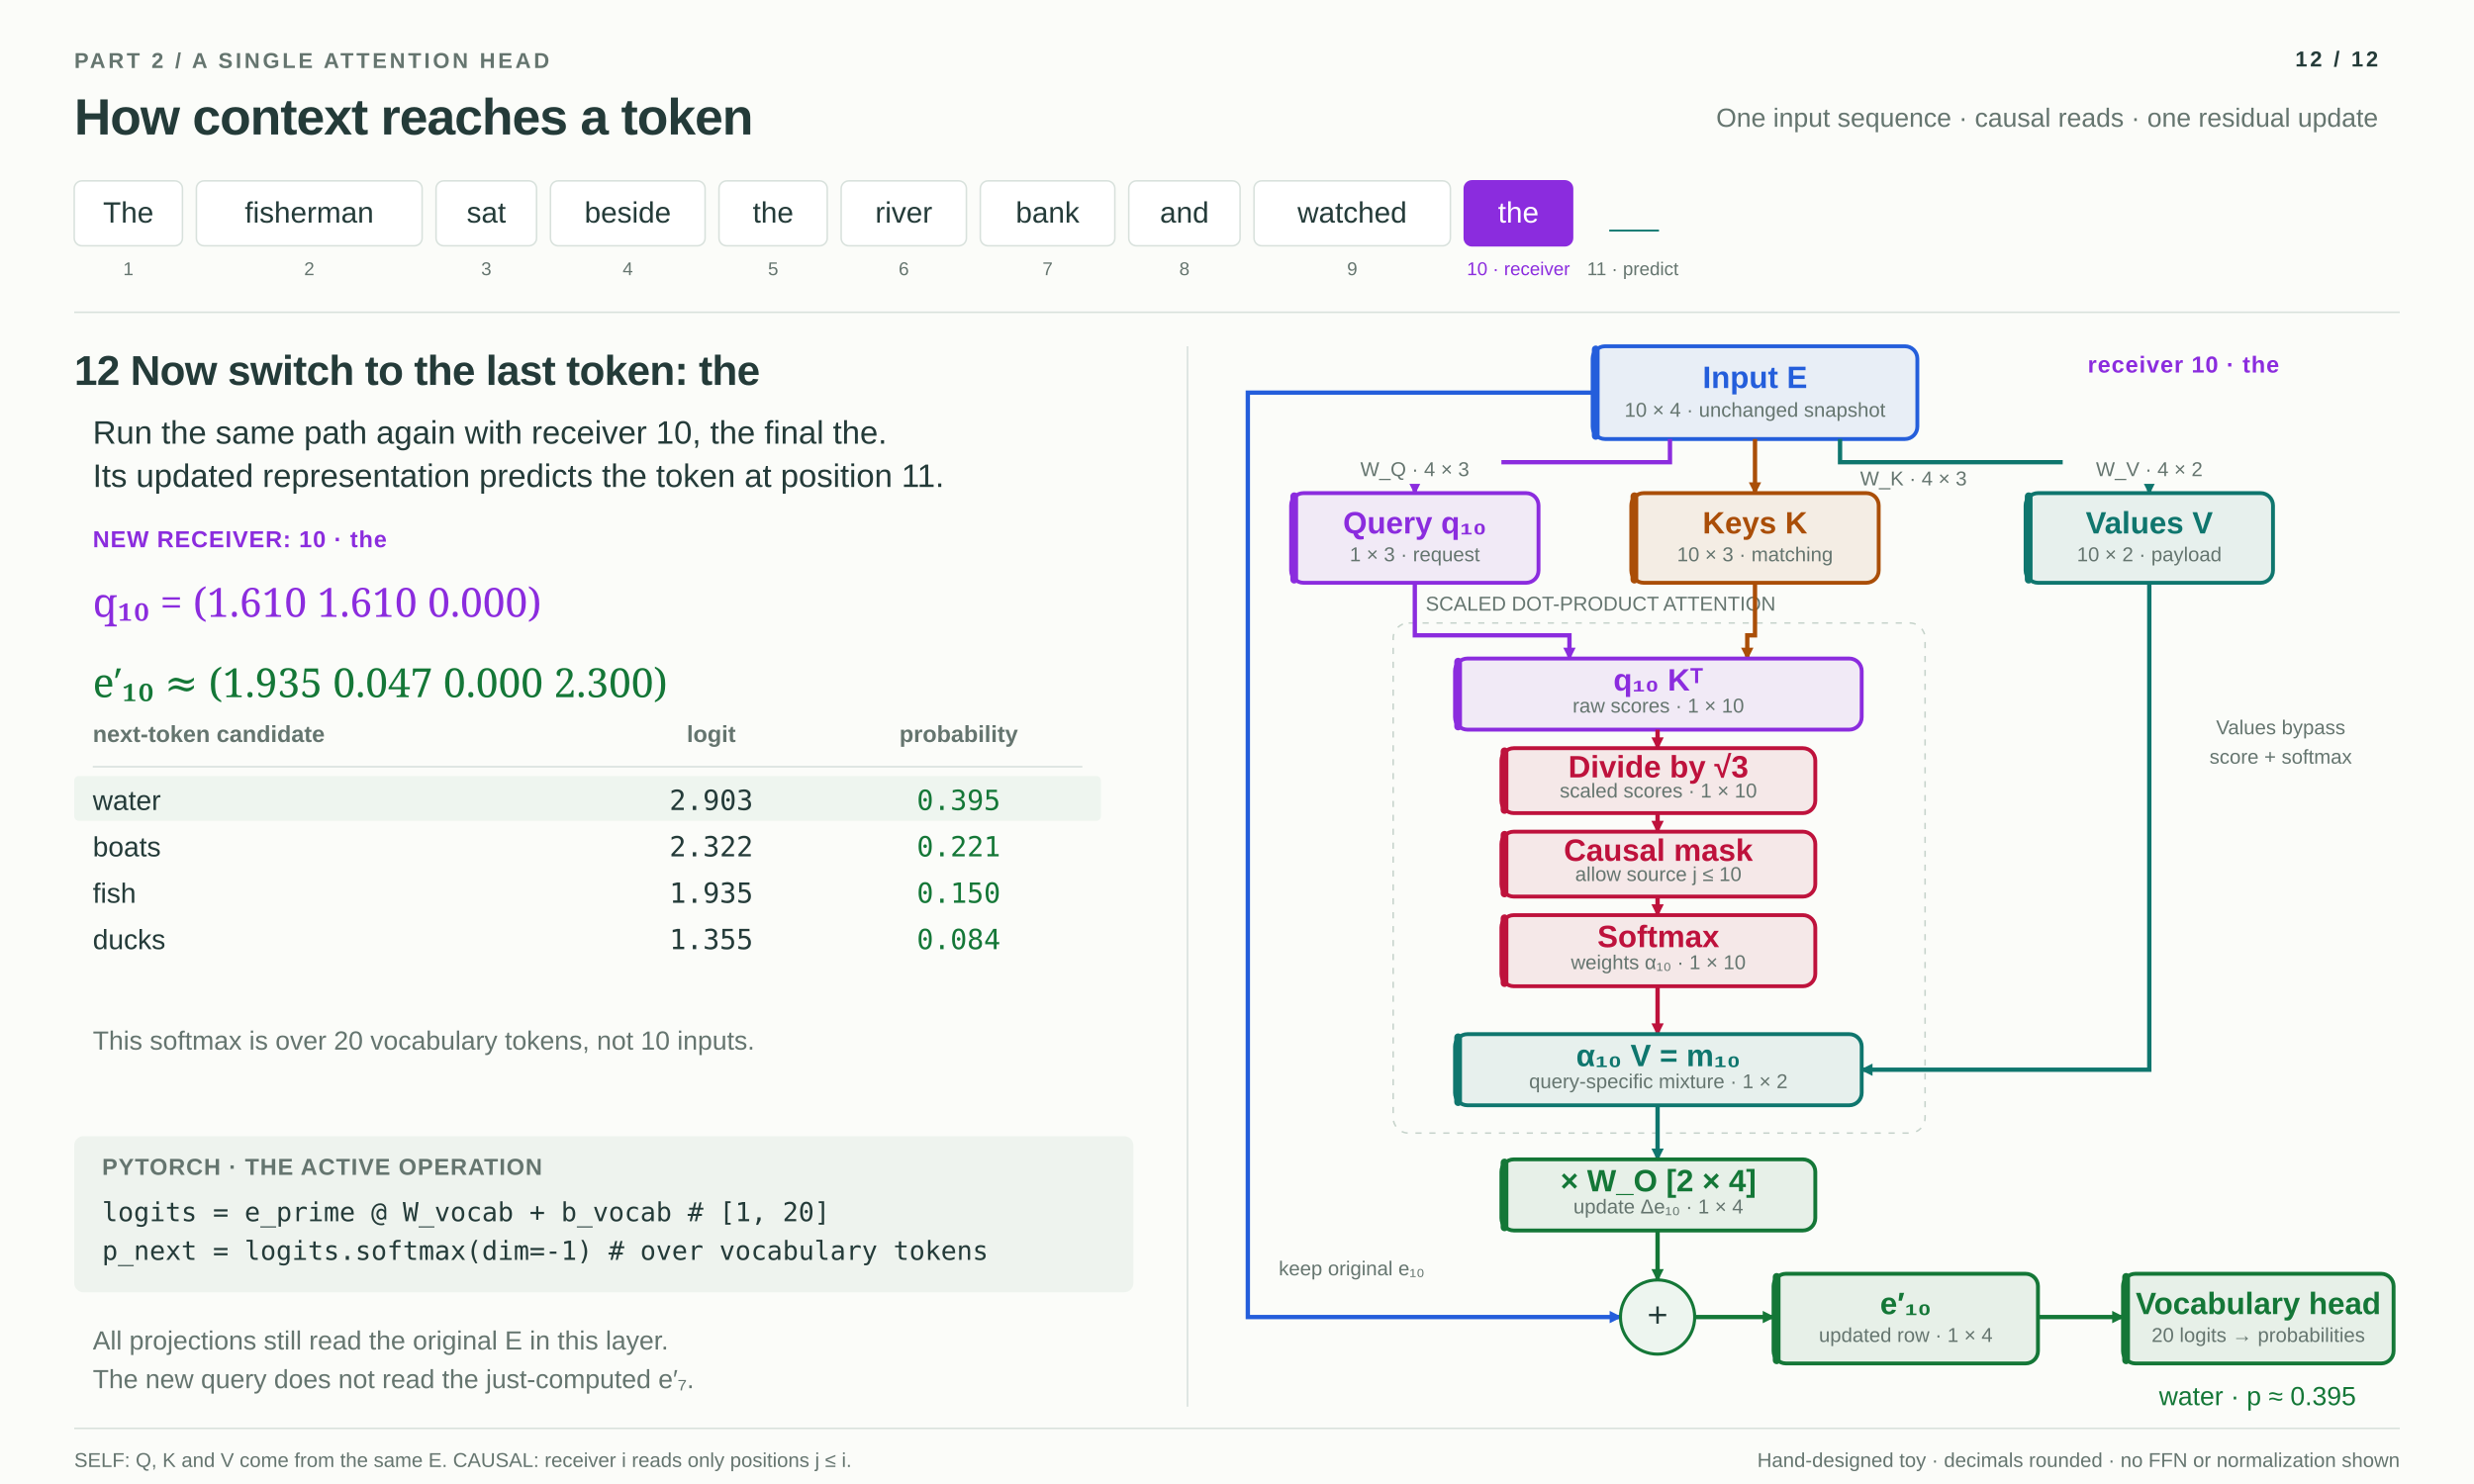
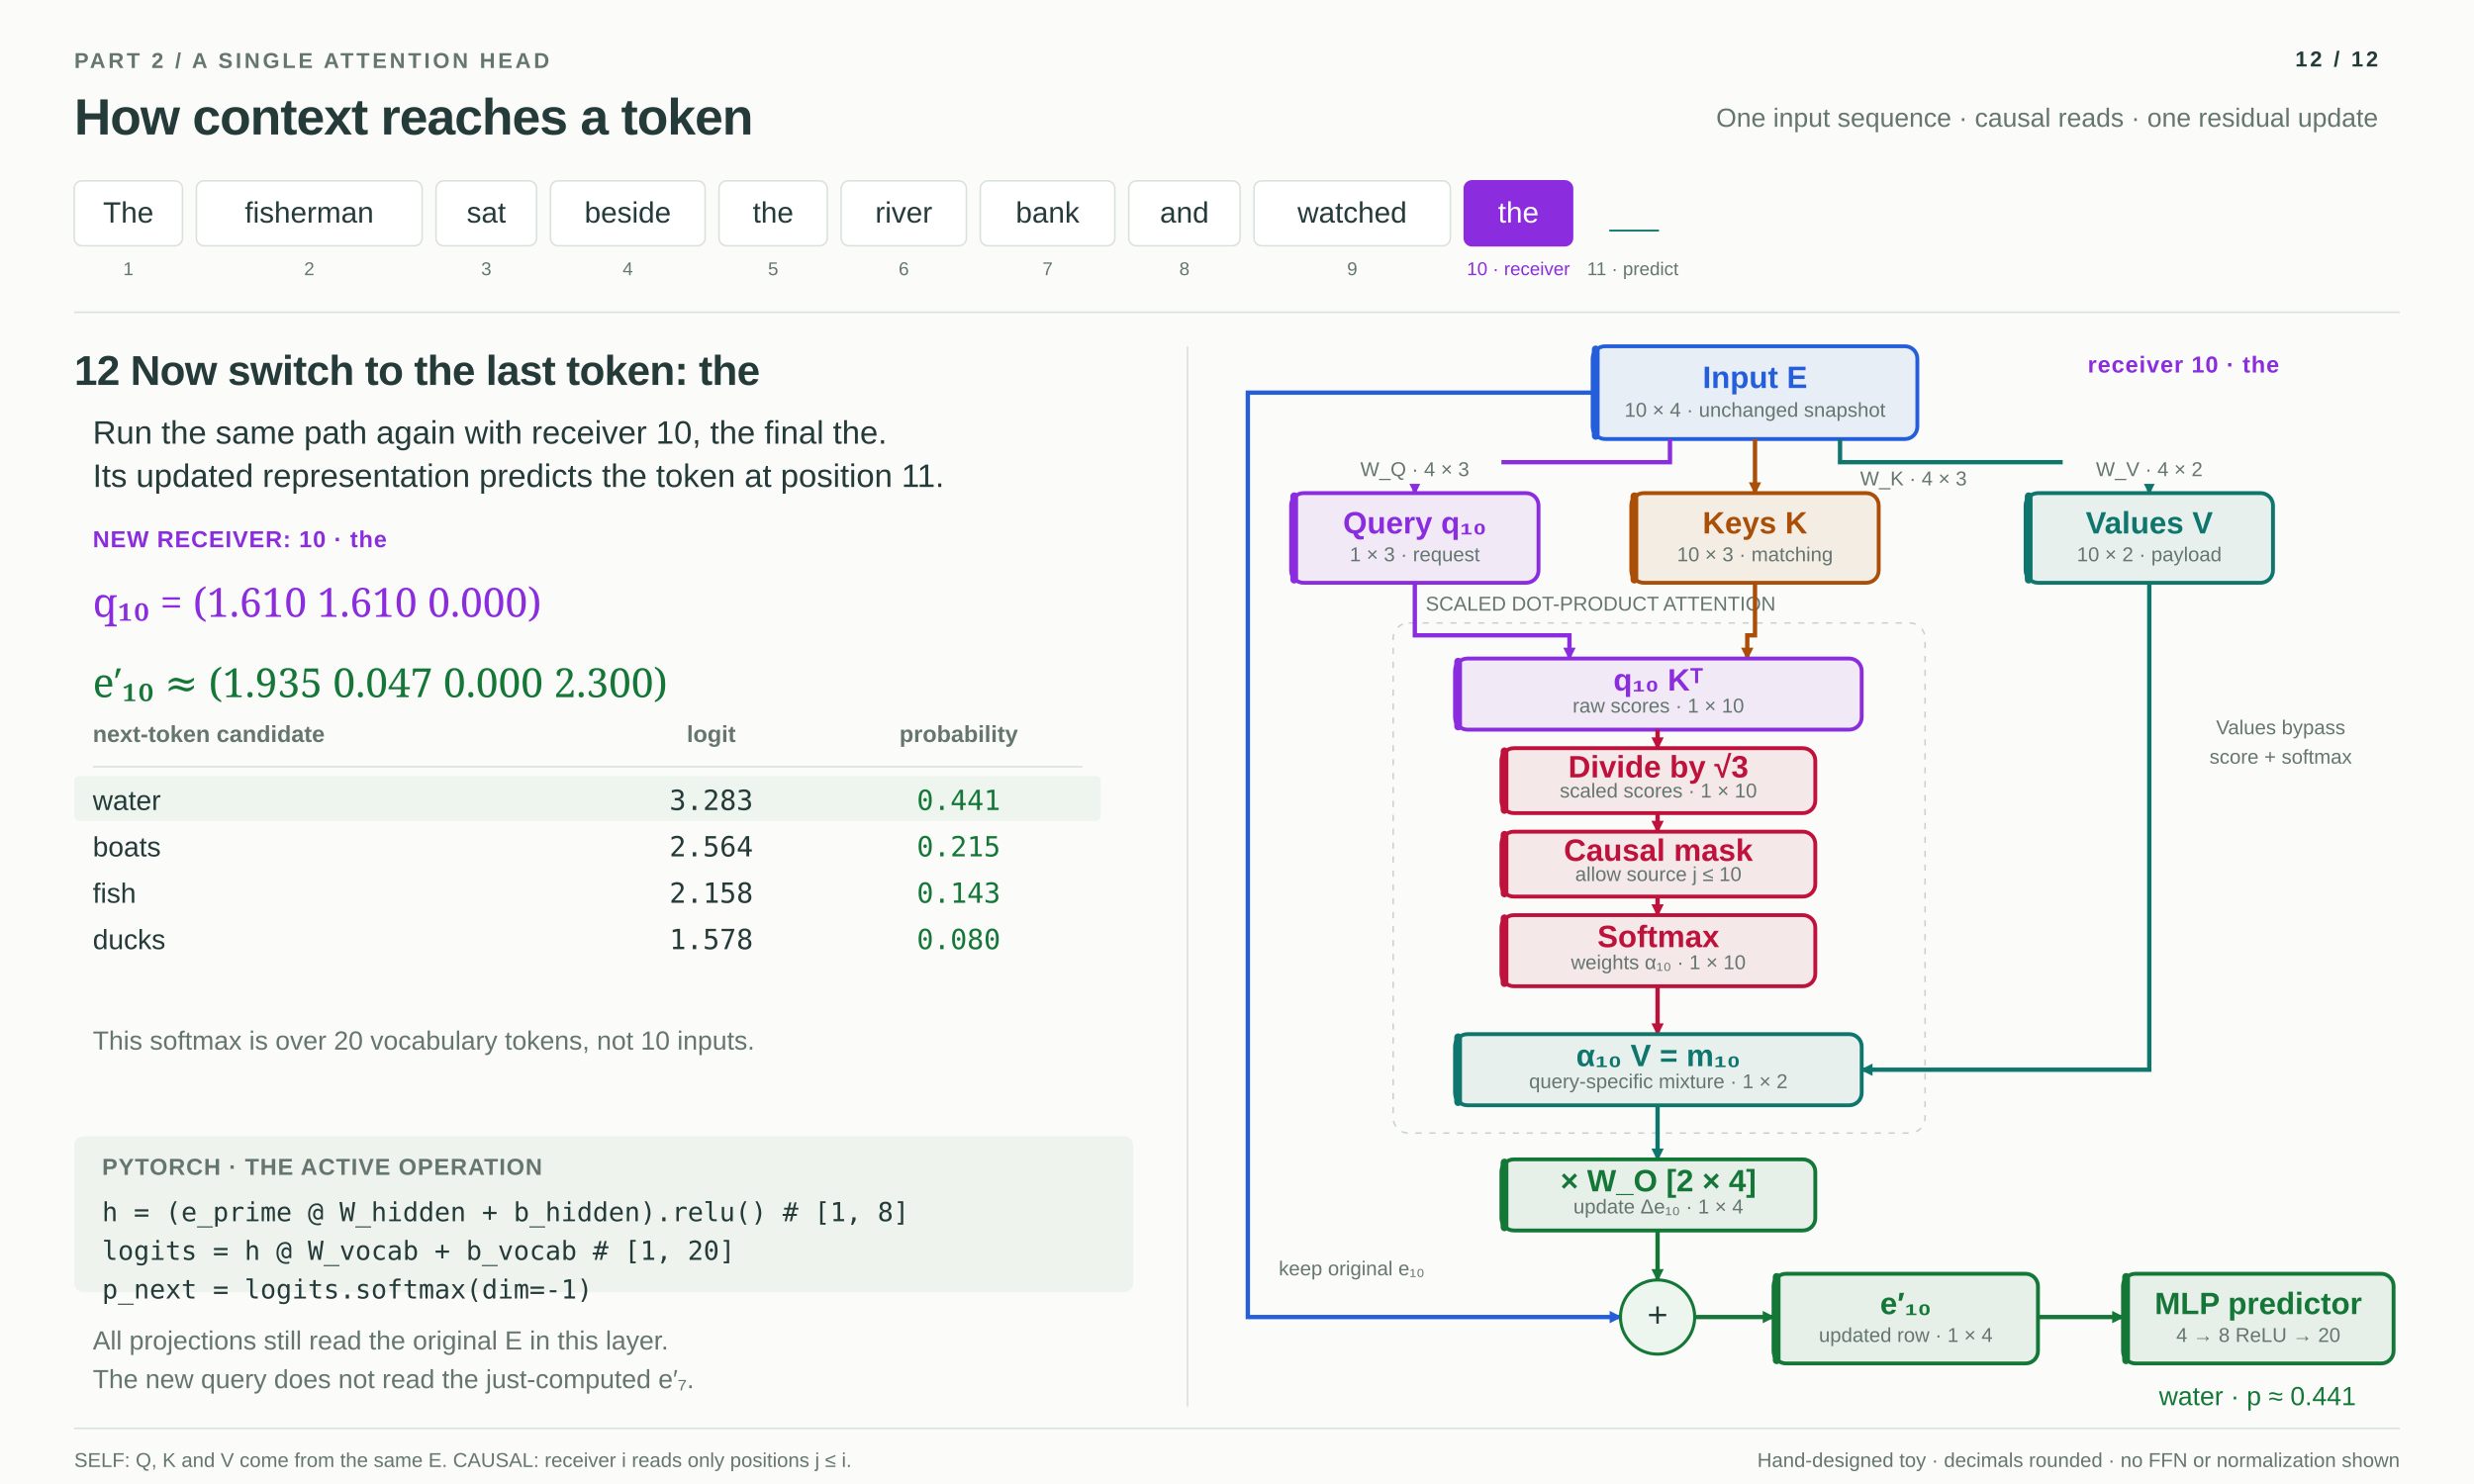
<svg xmlns="http://www.w3.org/2000/svg" id="stage-11-svg" width="1600" height="960" viewBox="0 0 1600 960" role="img" aria-labelledby="stage-11-title stage-11-desc">
  <defs>
    <marker id="stage-11-q" markerWidth="8" markerHeight="8" refX="7" refY="4" orient="auto" markerUnits="userSpaceOnUse">
      <path d="M0 0 L8 4 L0 8 Z" fill="#8b2cde" />
    </marker>
    <marker id="stage-11-k" markerWidth="8" markerHeight="8" refX="7" refY="4" orient="auto" markerUnits="userSpaceOnUse">
      <path d="M0 0 L8 4 L0 8 Z" fill="#aa4e08" />
    </marker>
    <marker id="stage-11-v" markerWidth="8" markerHeight="8" refX="7" refY="4" orient="auto" markerUnits="userSpaceOnUse">
      <path d="M0 0 L8 4 L0 8 Z" fill="#0f766e" />
    </marker>
    <marker id="stage-11-a" markerWidth="8" markerHeight="8" refX="7" refY="4" orient="auto" markerUnits="userSpaceOnUse">
      <path d="M0 0 L8 4 L0 8 Z" fill="#be123c" />
    </marker>
    <marker id="stage-11-m" markerWidth="8" markerHeight="8" refX="7" refY="4" orient="auto" markerUnits="userSpaceOnUse">
      <path d="M0 0 L8 4 L0 8 Z" fill="#0f766e" />
    </marker>
    <marker id="stage-11-d" markerWidth="8" markerHeight="8" refX="7" refY="4" orient="auto" markerUnits="userSpaceOnUse">
      <path d="M0 0 L8 4 L0 8 Z" fill="#147737" />
    </marker>
    <marker id="stage-11-e" markerWidth="8" markerHeight="8" refX="7" refY="4" orient="auto" markerUnits="userSpaceOnUse">
      <path d="M0 0 L8 4 L0 8 Z" fill="#245edb" />
    </marker>
  </defs>
  <style>#stage-11-svg text{font-family:'Avenir Next','Segoe UI',Arial,sans-serif;fill:#243b39}#stage-11-svg .eyebrow{font-size:14px;font-weight:700;letter-spacing:1.8px}#stage-11-svg .heading{font-size:33px;font-weight:600;letter-spacing:-.6px}#stage-11-svg .stage-title{font-size:27px;font-weight:600;letter-spacing:-.4px}#stage-11-svg .body{font-size:21px}#stage-11-svg .detail{font-size:17px;fill:#65756f}#stage-11-svg .axis{font-size:16px;fill:#65756f}#stage-11-svg .smallcap{font-size:15px;font-weight:700;letter-spacing:.6px}#stage-11-svg .formula{font-family:'STIX Two Text',Georgia,serif;font-size:26px}#stage-11-svg .number{font-family:'SFMono-Regular',Consolas,monospace;font-size:24px}#stage-11-svg .table-number{font-family:'SFMono-Regular',Consolas,monospace;font-size:18px}#stage-11-svg .table-label{font-size:18px}#stage-11-svg .table-head{font-size:15px;font-weight:600;fill:#65756f}#stage-11-svg .node-title{font-size:20px;font-weight:600}#stage-11-svg .node-caption{font-size:13px;fill:#65756f}#stage-11-svg .code{font-family:'SFMono-Regular',Consolas,monospace;font-size:17px}#stage-11-svg .token{font-size:19px}#stage-11-svg .position{font-size:12px;fill:#65756f}#stage-11-svg .tiny{font-size:13px;fill:#65756f}</style>
  <rect x="0" y="0" width="1600" height="960" rx="0" fill="#fbfcf9" stroke="none" />
  <text x="48" y="44" class="eyebrow" style="fill:#65756f">PART 2 / A SINGLE ATTENTION HEAD</text>
  <text x="48" y="87" class="heading">How context reaches a token</text>
  <text x="1538" y="43" class="eyebrow" text-anchor="end">12 / 12</text>
  <text x="1538" y="82" class="detail" text-anchor="end">One input sequence · causal reads · one residual update</text>
  <rect x="48" y="117" width="70" height="42" rx="5" fill="white" stroke="#d8e1dc" />
  <text x="83" y="144" class="token" text-anchor="middle" style="fill:#243b39">The</text>
  <text x="83" y="178" class="position" text-anchor="middle">1</text>
  <rect x="127" y="117" width="146" height="42" rx="5" fill="white" stroke="#d8e1dc" />
  <text x="200" y="144" class="token" text-anchor="middle" style="fill:#243b39">fisherman</text>
  <text x="200" y="178" class="position" text-anchor="middle">2</text>
  <rect x="282" y="117" width="65" height="42" rx="5" fill="white" stroke="#d8e1dc" />
  <text x="314.5" y="144" class="token" text-anchor="middle" style="fill:#243b39">sat</text>
  <text x="314.5" y="178" class="position" text-anchor="middle">3</text>
  <rect x="356" y="117" width="100" height="42" rx="5" fill="white" stroke="#d8e1dc" />
  <text x="406" y="144" class="token" text-anchor="middle" style="fill:#243b39">beside</text>
  <text x="406" y="178" class="position" text-anchor="middle">4</text>
  <rect x="465" y="117" width="70" height="42" rx="5" fill="white" stroke="#d8e1dc" />
  <text x="500" y="144" class="token" text-anchor="middle" style="fill:#243b39">the</text>
  <text x="500" y="178" class="position" text-anchor="middle">5</text>
  <rect x="544" y="117" width="81" height="42" rx="5" fill="white" stroke="#d8e1dc" />
  <text x="584.5" y="144" class="token" text-anchor="middle" style="fill:#243b39">river</text>
  <text x="584.5" y="178" class="position" text-anchor="middle">6</text>
  <rect x="634" y="117" width="87" height="42" rx="5" fill="white" stroke="#d8e1dc" />
  <text x="677.5" y="144" class="token" text-anchor="middle" style="fill:#243b39">bank</text>
  <text x="677.5" y="178" class="position" text-anchor="middle">7</text>
  <rect x="730" y="117" width="72" height="42" rx="5" fill="white" stroke="#d8e1dc" />
  <text x="766" y="144" class="token" text-anchor="middle" style="fill:#243b39">and</text>
  <text x="766" y="178" class="position" text-anchor="middle">8</text>
  <rect x="811" y="117" width="127" height="42" rx="5" fill="white" stroke="#d8e1dc" />
  <text x="874.5" y="144" class="token" text-anchor="middle" style="fill:#243b39">watched</text>
  <text x="874.5" y="178" class="position" text-anchor="middle">9</text>
  <rect x="947" y="117" width="70" height="42" rx="5" fill="#8b2cde" stroke="#8b2cde" />
  <text x="982" y="144" class="token" text-anchor="middle" style="fill:white">the</text>
  <text x="982" y="178" class="position" text-anchor="middle" style="fill:#8b2cde">10 · receiver</text>
  <text x="1041" y="146" class="token" style="fill:#0f766e">___</text>
  <text x="1056" y="178" class="position" text-anchor="middle">11 · predict</text>
  <line x1="48" y1="202" x2="1552" y2="202" stroke="#d8e1dc" />
  <text x="48" y="249" class="stage-title">12   Now switch to the last token: the</text>
  <text x="60" y="287" class="body">Run the same path again with receiver 10, the final the.</text>
  <text x="60" y="315" class="body">Its updated representation predicts the token at position 11.</text>
  <text x="60" y="354" class="smallcap" style="fill:#8b2cde">NEW RECEIVER: 10 · the</text>
  <text x="60" y="399" class="formula" style="fill:#8b2cde">q₁₀ = (1.610   1.610   0.000)</text>
  <text x="60" y="451" class="formula" style="fill:#147737">e′₁₀ ≈ (1.935   0.047   0.000   2.300)</text>
  <text x="60" y="480" class="table-head">next-token candidate</text>
  <text x="460" y="480" class="table-head" text-anchor="middle">logit</text>
  <text x="620" y="480" class="table-head" text-anchor="middle">probability</text>
  <line x1="60" y1="496" x2="700" y2="496" stroke="#d8e1dc" />
  <rect x="48" y="502" width="664" height="29" rx="3" fill="#eef5ef" stroke="none" />
  <text x="60" y="524" class="table-label" style="fill:#243b39">water</text>
-   <text x="460" y="524" class="table-number" text-anchor="middle" style="fill:#243b39">2.903</text>
-   <text x="620" y="524" class="table-number" text-anchor="middle" style="fill:#147737">0.395</text>
+   <text x="460" y="524" class="table-number" text-anchor="middle" style="fill:#243b39">3.283</text>
+   <text x="620" y="524" class="table-number" text-anchor="middle" style="fill:#147737">0.441</text>
  <text x="60" y="554" class="table-label" style="fill:#243b39">boats</text>
-   <text x="460" y="554" class="table-number" text-anchor="middle" style="fill:#243b39">2.322</text>
-   <text x="620" y="554" class="table-number" text-anchor="middle" style="fill:#147737">0.221</text>
+   <text x="460" y="554" class="table-number" text-anchor="middle" style="fill:#243b39">2.564</text>
+   <text x="620" y="554" class="table-number" text-anchor="middle" style="fill:#147737">0.215</text>
  <text x="60" y="584" class="table-label" style="fill:#243b39">fish</text>
-   <text x="460" y="584" class="table-number" text-anchor="middle" style="fill:#243b39">1.935</text>
-   <text x="620" y="584" class="table-number" text-anchor="middle" style="fill:#147737">0.150</text>
+   <text x="460" y="584" class="table-number" text-anchor="middle" style="fill:#243b39">2.158</text>
+   <text x="620" y="584" class="table-number" text-anchor="middle" style="fill:#147737">0.143</text>
  <text x="60" y="614" class="table-label" style="fill:#243b39">ducks</text>
-   <text x="460" y="614" class="table-number" text-anchor="middle" style="fill:#243b39">1.355</text>
-   <text x="620" y="614" class="table-number" text-anchor="middle" style="fill:#147737">0.084</text>
+   <text x="460" y="614" class="table-number" text-anchor="middle" style="fill:#243b39">1.578</text>
+   <text x="620" y="614" class="table-number" text-anchor="middle" style="fill:#147737">0.080</text>
  <text x="60" y="679" class="detail">This softmax is over 20 vocabulary tokens, not 10 inputs.</text>
  <rect x="48" y="735" width="685" height="101" rx="6" fill="#eef3ee" stroke="none" />
  <text x="66" y="760" class="smallcap" style="fill:#65756f">PYTORCH · THE ACTIVE OPERATION</text>
-   <text x="66" y="790" class="code">logits = e_prime @ W_vocab + b_vocab  # [1, 20]</text>
-   <text x="66" y="815" class="code">p_next = logits.softmax(dim=-1)  # over vocabulary tokens</text>
+   <text x="66" y="790" class="code">h = (e_prime @ W_hidden + b_hidden).relu()  # [1, 8]</text>
+   <text x="66" y="815" class="code">logits = h @ W_vocab + b_vocab  # [1, 20]</text>
+   <text x="66" y="840" class="code">p_next = logits.softmax(dim=-1)</text>
  <text x="60" y="873" class="detail">All projections still read the original E in this layer.</text>
  <text x="60" y="898" class="detail">The new query does not read the just-computed e′₇.</text>
  <line x1="768" y1="224" x2="768" y2="910" stroke="#d8e1dc" />
  <g class="node" data-node="input">
    <rect x="1030" y="224" width="210" height="60" rx="8" fill="#245edb15" stroke="#245edb" stroke-width="2.5" />
    <rect x="1030" y="224" width="4" height="60" rx="2" fill="#245edb" stroke="#245edb" />
    <text x="1135" y="251" class="node-title" text-anchor="middle" style="fill:#245edb">Input E</text>
    <text x="1135" y="269.6" class="node-caption" text-anchor="middle">10 × 4 · unchanged snapshot</text>
  </g>
  <text x="1474" y="241" class="smallcap" style="fill:#8b2cde" text-anchor="end">receiver 10 · the</text>
  <path d="M1080 284 V299 H915 V319" fill="none" stroke="#8b2cde" stroke-width="2.8" opacity="1" marker-end="url(#stage-11-q)" />
  <path d="M1135 284 V319" fill="none" stroke="#aa4e08" stroke-width="2.8" opacity="1" marker-end="url(#stage-11-k)" />
  <path d="M1190 284 V299 H1390 V319" fill="none" stroke="#0f766e" stroke-width="2.8" opacity="1" marker-end="url(#stage-11-v)" />
  <rect x="859" y="292" width="112" height="21" rx="0" fill="#fbfcf9" stroke="none" />
  <text x="915" y="308" class="tiny" text-anchor="middle">W_Q · 4 × 3</text>
  <text x="1203" y="314" class="tiny">W_K · 4 × 3</text>
  <rect x="1334" y="292" width="112" height="21" rx="0" fill="#fbfcf9" stroke="none" />
  <text x="1390" y="308" class="tiny" text-anchor="middle">W_V · 4 × 2</text>
  <g class="node" data-node="q">
    <rect x="835" y="319" width="160" height="58" rx="8" fill="#8b2cde15" stroke="#8b2cde" stroke-width="2.5" />
    <rect x="835" y="319" width="4" height="58" rx="2" fill="#8b2cde" stroke="#8b2cde" />
    <text x="915" y="345.1" class="node-title" text-anchor="middle" style="fill:#8b2cde">Query q₁₀</text>
    <text x="915" y="363.08" class="node-caption" text-anchor="middle">1 × 3 · request</text>
  </g>
  <g class="node" data-node="k">
    <rect x="1055" y="319" width="160" height="58" rx="8" fill="#aa4e0815" stroke="#aa4e08" stroke-width="2.5" />
    <rect x="1055" y="319" width="4" height="58" rx="2" fill="#aa4e08" stroke="#aa4e08" />
    <text x="1135" y="345.1" class="node-title" text-anchor="middle" style="fill:#aa4e08">Keys K</text>
    <text x="1135" y="363.08" class="node-caption" text-anchor="middle">10 × 3 · matching</text>
  </g>
  <g class="node" data-node="v">
    <rect x="1310" y="319" width="160" height="58" rx="8" fill="#0f766e15" stroke="#0f766e" stroke-width="2.5" />
    <rect x="1310" y="319" width="4" height="58" rx="2" fill="#0f766e" stroke="#0f766e" />
    <text x="1390" y="345.1" class="node-title" text-anchor="middle" style="fill:#0f766e">Values V</text>
    <text x="1390" y="363.08" class="node-caption" text-anchor="middle">10 × 2 · payload</text>
  </g>
  <rect x="901" y="403" width="344" height="330" rx="10" fill="none" stroke="#c6d3cb" stroke-dasharray="4 5" />
  <text x="922" y="395" class="tiny">SCALED DOT-PRODUCT ATTENTION</text>
  <path d="M915 377 V411 H1015 V426" fill="none" stroke="#8b2cde" stroke-width="2.8" opacity="1" marker-end="url(#stage-11-q)" />
  <path d="M1135 377 V411 H1130 V426" fill="none" stroke="#aa4e08" stroke-width="2.8" opacity="1" marker-end="url(#stage-11-k)" />
  <g class="node" data-node="score">
    <rect x="941" y="426" width="263" height="46" rx="8" fill="#8b2cde15" stroke="#8b2cde" stroke-width="2.5" />
    <rect x="941" y="426" width="4" height="46" rx="2" fill="#8b2cde" stroke="#8b2cde" />
    <text x="1072.5" y="446.7" class="node-title" text-anchor="middle" style="fill:#8b2cde">q₁₀ Kᵀ</text>
    <text x="1072.5" y="460.96" class="node-caption" text-anchor="middle">raw scores · 1 × 10</text>
  </g>
  <path d="M1072 472 V484" fill="none" stroke="#be123c" stroke-width="2.8" opacity="1" marker-end="url(#stage-11-a)" />
  <g class="node" data-node="scale">
    <rect x="971" y="484" width="203" height="42" rx="8" fill="#be123c15" stroke="#be123c" stroke-width="2.5" />
    <rect x="971" y="484" width="4" height="42" rx="2" fill="#be123c" stroke="#be123c" />
    <text x="1072.5" y="502.9" class="node-title" text-anchor="middle" style="fill:#be123c">Divide by √3</text>
    <text x="1072.5" y="515.92" class="node-caption" text-anchor="middle">scaled scores · 1 × 10</text>
  </g>
  <path d="M1072 526 V538" fill="none" stroke="#be123c" stroke-width="2.8" opacity="1" marker-end="url(#stage-11-a)" />
  <g class="node" data-node="mask">
    <rect x="971" y="538" width="203" height="42" rx="8" fill="#be123c15" stroke="#be123c" stroke-width="2.5" />
    <rect x="971" y="538" width="4" height="42" rx="2" fill="#be123c" stroke="#be123c" />
    <text x="1072.5" y="556.9" class="node-title" text-anchor="middle" style="fill:#be123c">Causal mask</text>
    <text x="1072.5" y="569.92" class="node-caption" text-anchor="middle">allow source j ≤ 10</text>
  </g>
  <path d="M1072 580 V592" fill="none" stroke="#be123c" stroke-width="2.8" opacity="1" marker-end="url(#stage-11-a)" />
  <g class="node" data-node="weights">
    <rect x="971" y="592" width="203" height="46" rx="8" fill="#be123c15" stroke="#be123c" stroke-width="2.5" />
    <rect x="971" y="592" width="4" height="46" rx="2" fill="#be123c" stroke="#be123c" />
    <text x="1072.5" y="612.7" class="node-title" text-anchor="middle" style="fill:#be123c">Softmax</text>
    <text x="1072.5" y="626.96" class="node-caption" text-anchor="middle">weights α₁₀ · 1 × 10</text>
  </g>
  <path d="M1072 638 V669" fill="none" stroke="#be123c" stroke-width="2.8" opacity="1" marker-end="url(#stage-11-a)" />
  <path d="M1390 377 V692 H1204" fill="none" stroke="#0f766e" stroke-width="2.8" opacity="1" marker-end="url(#stage-11-v)" />
  <text x="1475" y="475" class="tiny" text-anchor="middle">Values bypass</text>
  <text x="1475" y="494" class="tiny" text-anchor="middle">score + softmax</text>
  <g class="node" data-node="mix">
    <rect x="941" y="669" width="263" height="46" rx="8" fill="#0f766e15" stroke="#0f766e" stroke-width="2.5" />
    <rect x="941" y="669" width="4" height="46" rx="2" fill="#0f766e" stroke="#0f766e" />
    <text x="1072.5" y="689.7" class="node-title" text-anchor="middle" style="fill:#0f766e">α₁₀ V = m₁₀</text>
    <text x="1072.5" y="703.96" class="node-caption" text-anchor="middle">query-specific mixture · 1 × 2</text>
  </g>
  <path d="M1072 715 V750" fill="none" stroke="#0f766e" stroke-width="2.8" opacity="1" marker-end="url(#stage-11-m)" />
  <g class="node" data-node="output">
    <rect x="971" y="750" width="203" height="46" rx="8" fill="#14773715" stroke="#147737" stroke-width="2.5" />
    <rect x="971" y="750" width="4" height="46" rx="2" fill="#147737" stroke="#147737" />
    <text x="1072.5" y="770.7" class="node-title" text-anchor="middle" style="fill:#147737">× W_O [2 × 4]</text>
    <text x="1072.5" y="784.96" class="node-caption" text-anchor="middle">update Δe₁₀ · 1 × 4</text>
  </g>
  <path d="M1030 254 H807 V852 H1048" fill="none" stroke="#245edb" stroke-width="2.8" opacity="1" marker-end="url(#stage-11-e)" />
  <text x="827" y="825" class="tiny">keep original e₁₀</text>
  <path d="M1072 796 V828" fill="none" stroke="#147737" stroke-width="2.8" opacity="1" marker-end="url(#stage-11-d)" />
  <circle cx="1072" cy="852" r="24" fill="#edf5ef" stroke="#147737" stroke-width="2" />
  <text x="1072" y="860" class="formula" text-anchor="middle">+</text>
  <path d="M1096 852 H1147" fill="none" stroke="#147737" stroke-width="2.8" opacity="1" marker-end="url(#stage-11-d)" />
  <g class="node" data-node="updated">
    <rect x="1147" y="824" width="171" height="58" rx="8" fill="#14773715" stroke="#147737" stroke-width="2.5" />
    <rect x="1147" y="824" width="4" height="58" rx="2" fill="#147737" stroke="#147737" />
    <text x="1232.5" y="850.1" class="node-title" text-anchor="middle" style="fill:#147737">e′₁₀</text>
    <text x="1232.5" y="868.08" class="node-caption" text-anchor="middle">updated row · 1 × 4</text>
  </g>
  <path d="M1318 852 H1373" fill="none" stroke="#147737" stroke-width="2.8" opacity="1" marker-end="url(#stage-11-d)" />
  <g class="node" data-node="prediction">
    <rect x="1373" y="824" width="175" height="58" rx="8" fill="#14773715" stroke="#147737" stroke-width="2.5" />
    <rect x="1373" y="824" width="4" height="58" rx="2" fill="#147737" stroke="#147737" />
-     <text x="1460.5" y="850.1" class="node-title" text-anchor="middle" style="fill:#147737">Vocabulary head</text>
-     <text x="1460.5" y="868.08" class="node-caption" text-anchor="middle">20 logits → probabilities</text>
-   </g>
-   <text x="1460" y="909" class="detail" text-anchor="middle" style="fill:#147737">water · p ≈ 0.395</text>
+     <text x="1460.5" y="850.1" class="node-title" text-anchor="middle" style="fill:#147737">MLP predictor</text>
+     <text x="1460.5" y="868.08" class="node-caption" text-anchor="middle">4 → 8 ReLU → 20</text>
+   </g>
+   <text x="1460" y="909" class="detail" text-anchor="middle" style="fill:#147737">water · p ≈ 0.441</text>
  <line x1="48" y1="924" x2="1552" y2="924" stroke="#d8e1dc" />
  <text x="48" y="949" class="tiny">SELF: Q, K and V come from the same E.   CAUSAL: receiver i reads only positions j ≤ i.</text>
  <text x="1552" y="949" class="tiny" text-anchor="end">Hand-designed toy · decimals rounded · no FFN or normalization shown</text>
</svg>
